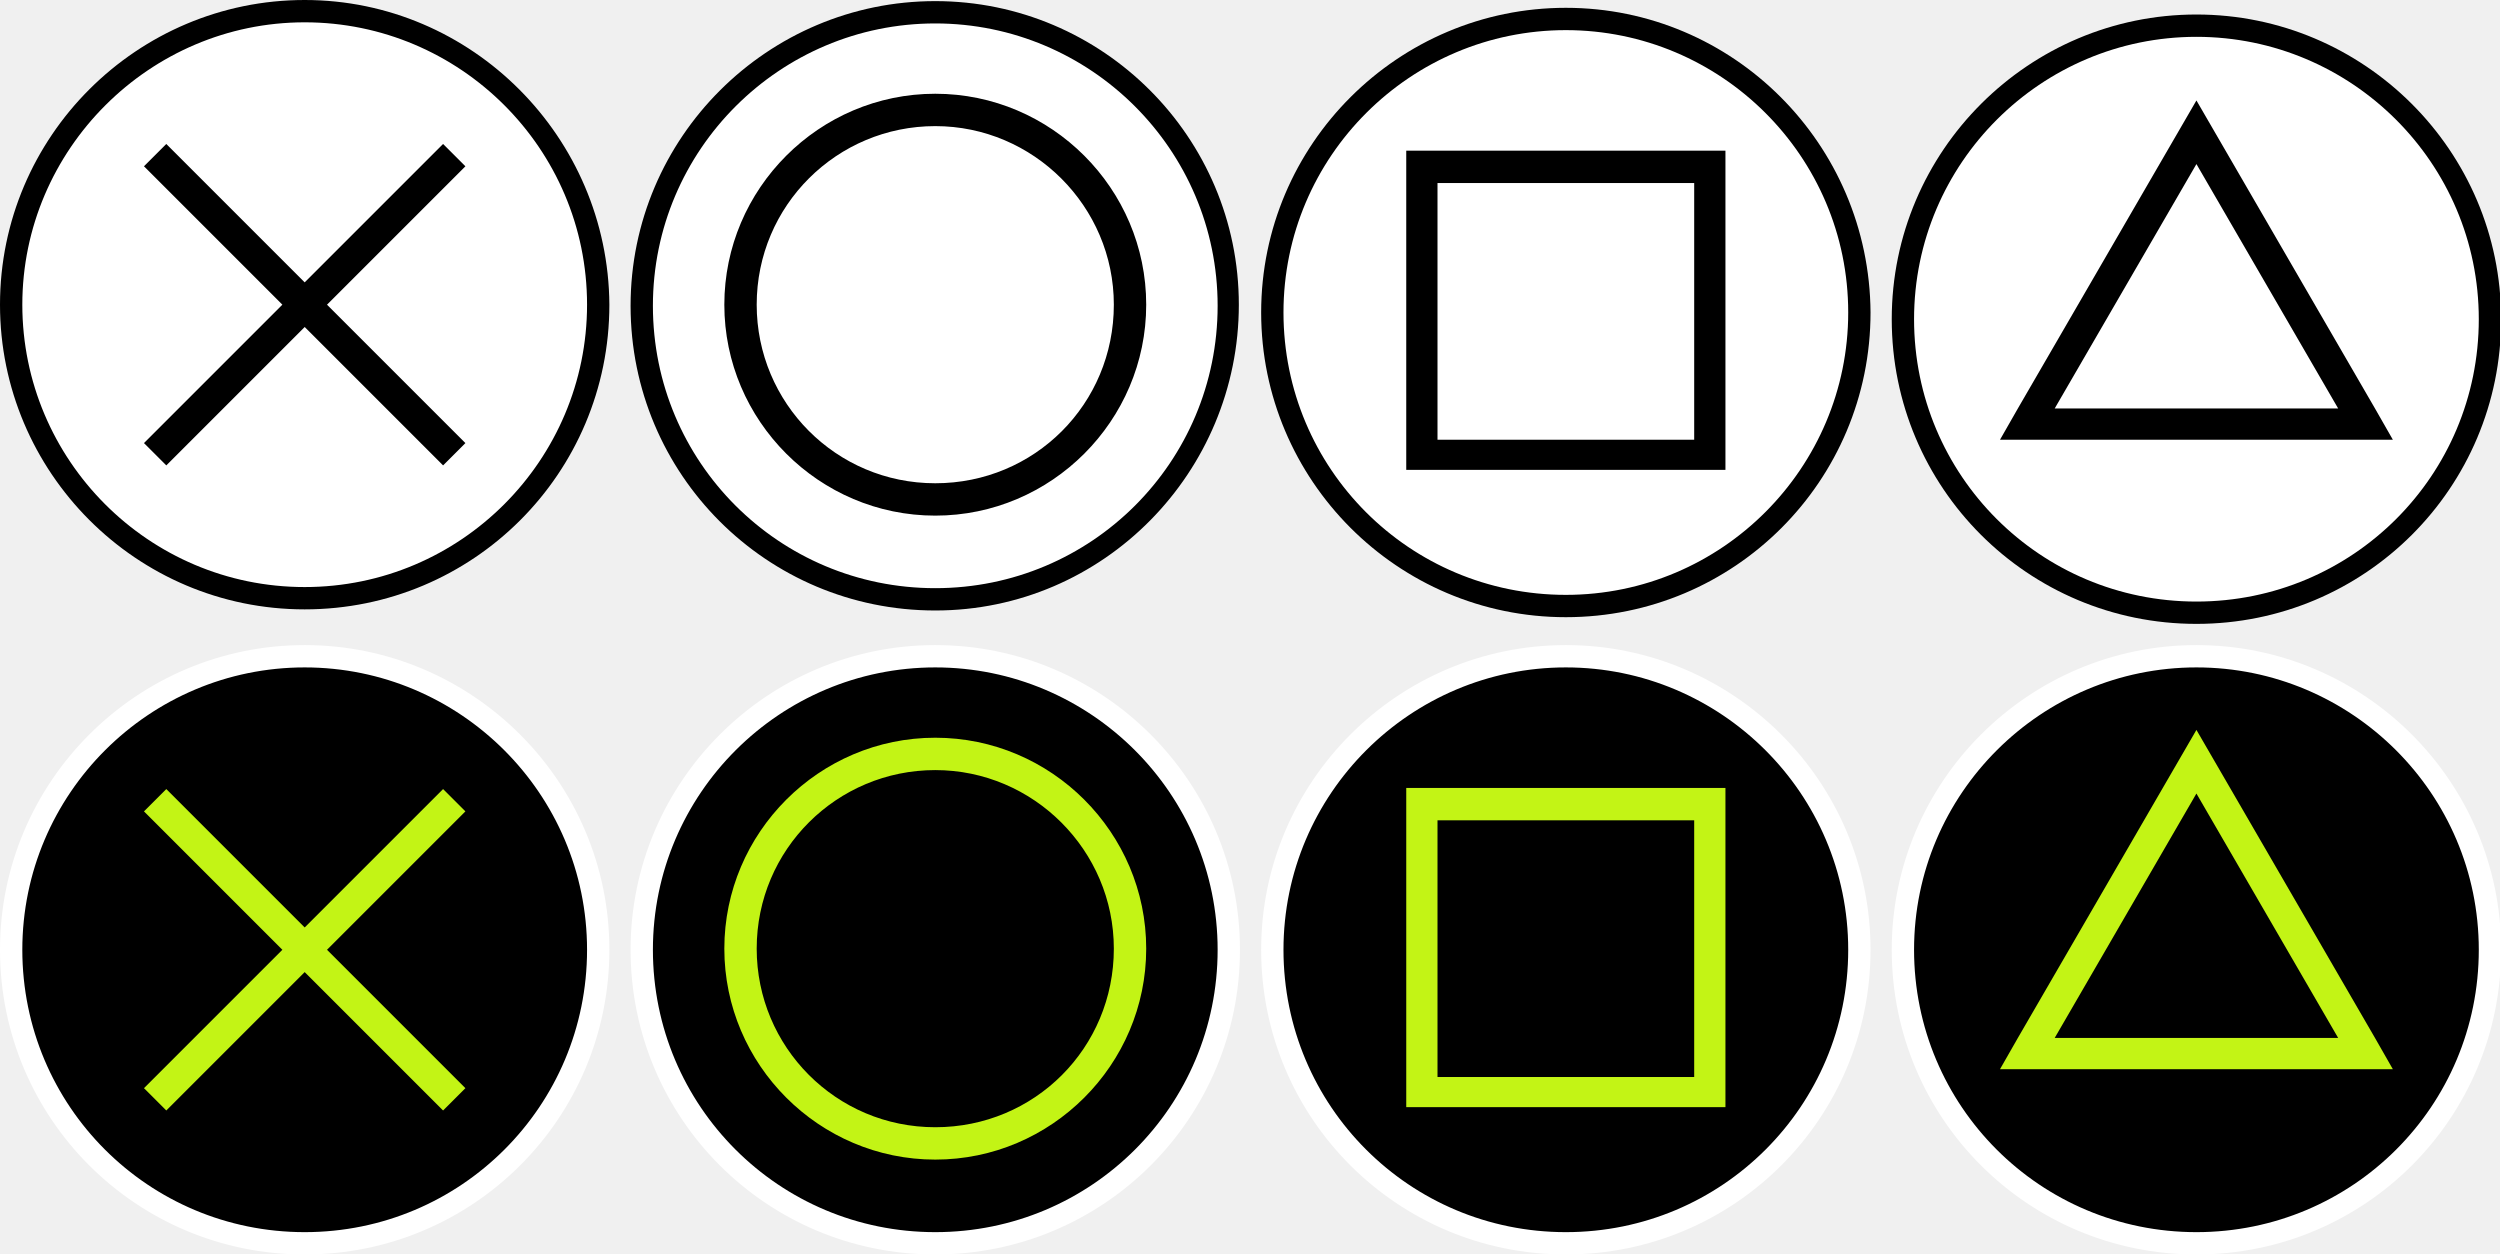
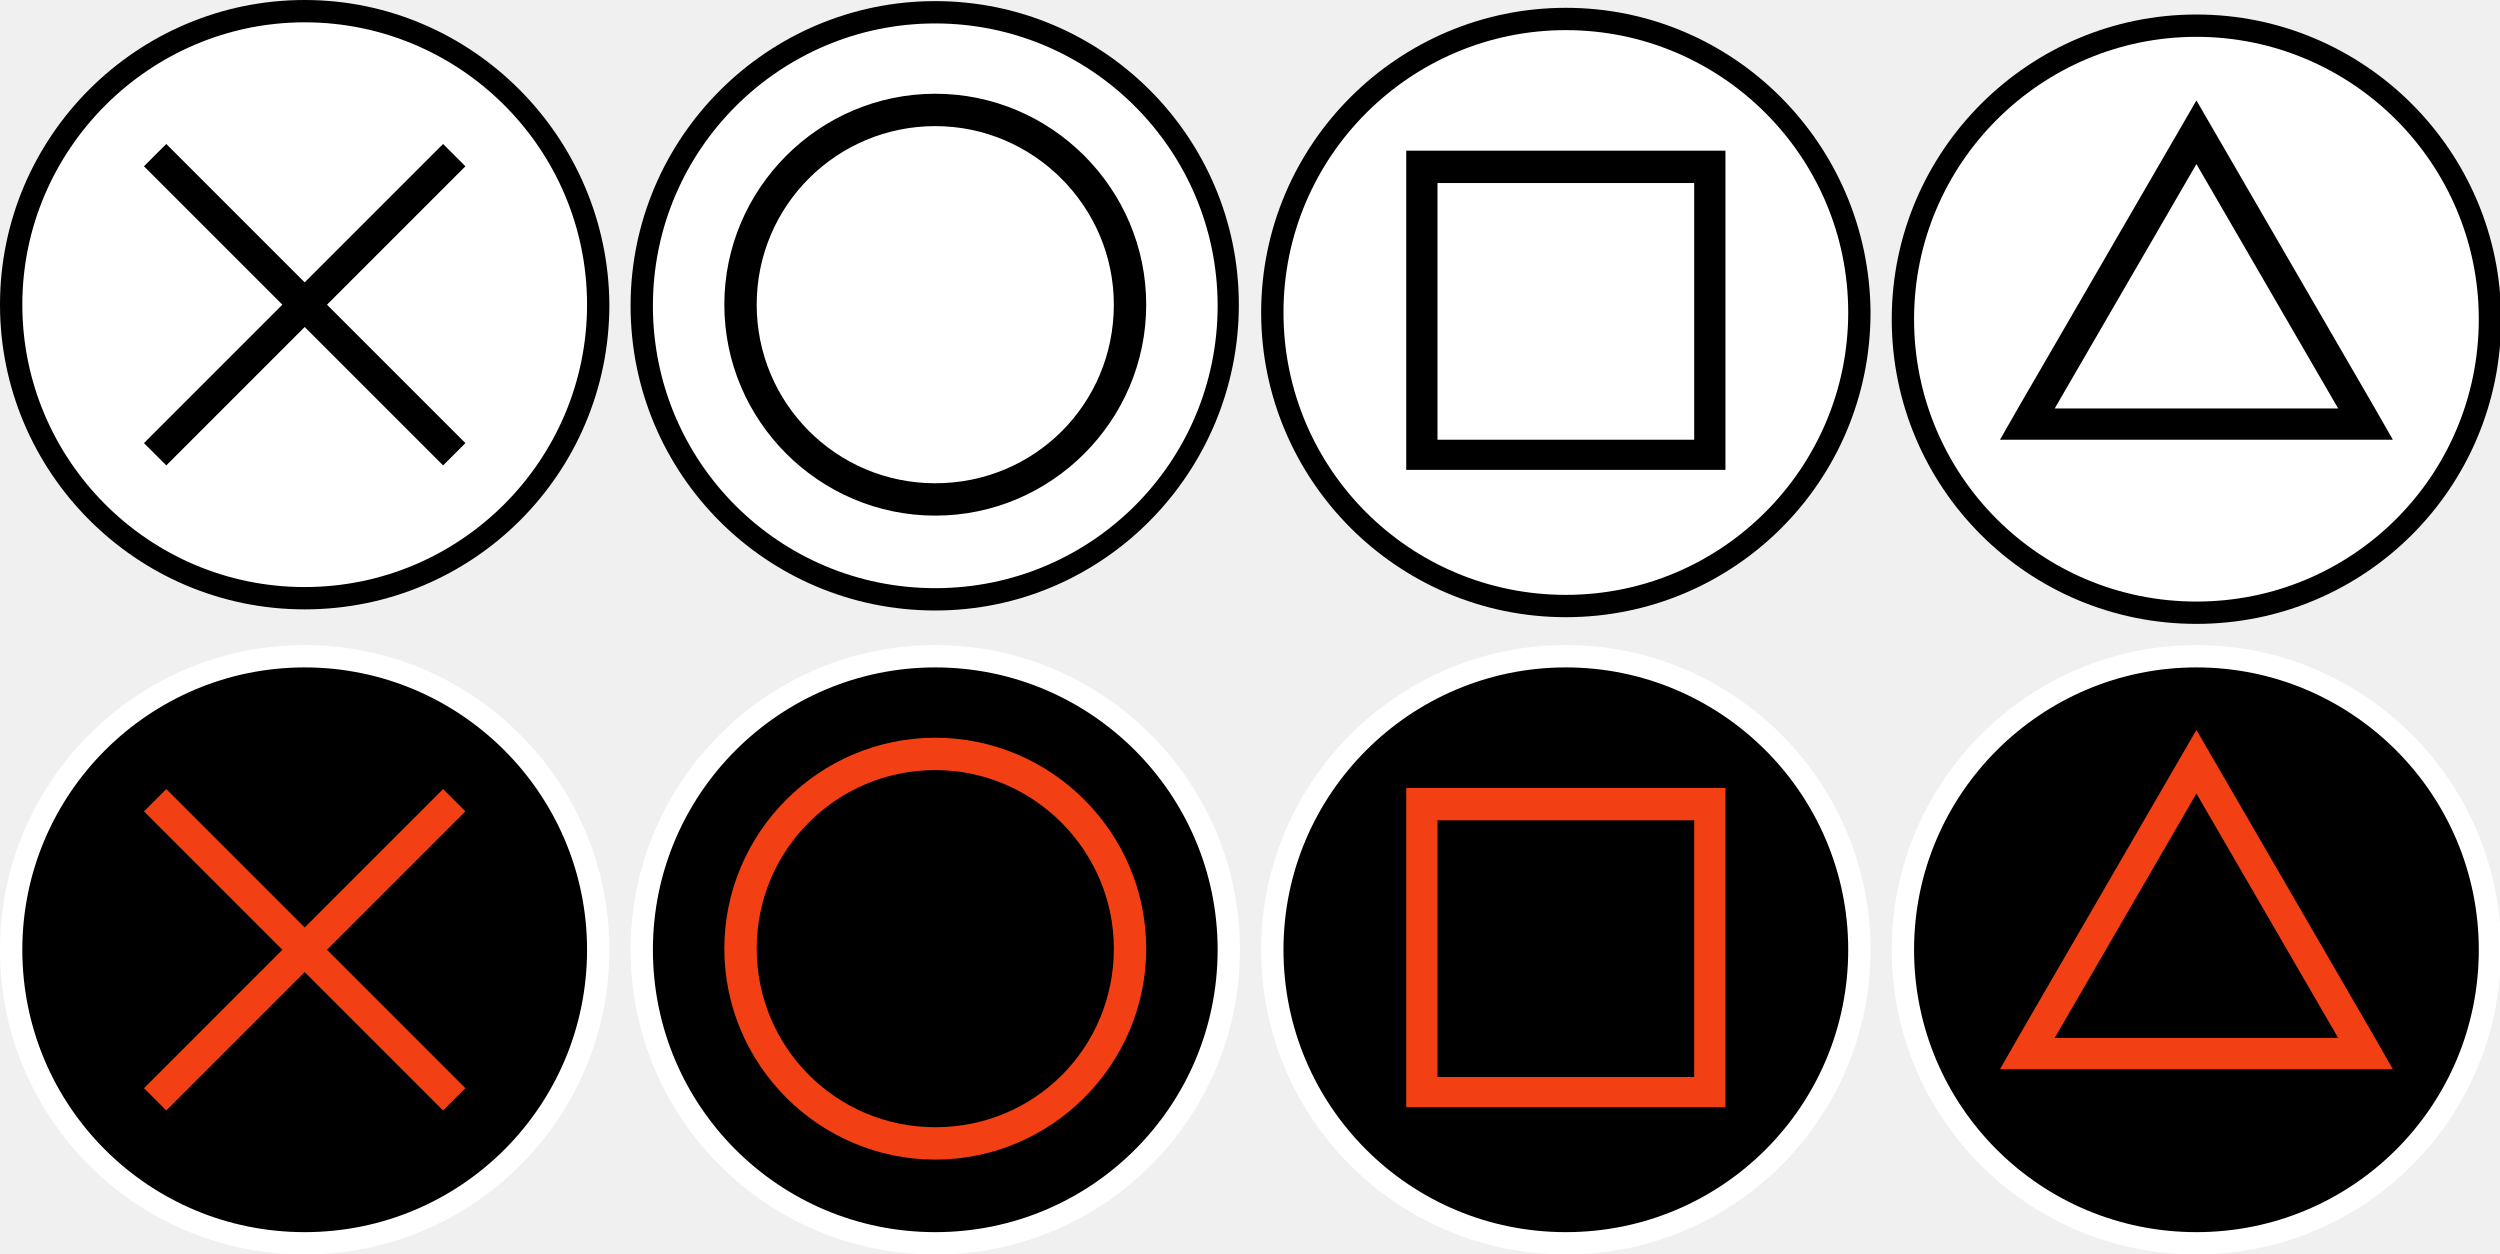
<svg xmlns="http://www.w3.org/2000/svg" version="1.1" id="Layer_1" x="0px" y="0px" width="224px" height="112.3px" viewBox="-847 484.7 224 112.3" style="enable-background:new -847 484.7 224 112.3;" xml:space="preserve">
  <defs id="defs4207" />
  <style type="text/css" id="style4116">
	.st0{fill:#2C2C2C;}
	.st1{fill:#222222;}
	.st2{fill:#7CB2E8;}
	.st3{fill:#FF6666;}
	.st4{fill:#FF69F8;}
	.st5{fill:#40E2A0;}
	.st6{fill:#D3D3D3;}
	.st7{fill:#DDDDDD;}
	.st8{fill:#834D17;}
	.st9{fill:#009999;}
	.st10{fill:#009607;}
	.st11{fill:#BF1D5F;}
</style>
  <g id="g4126">
    <g id="g4122">
      <path class="st0" d="M-819.7,538.3c-14.5,0-26.3-11.8-26.3-26.3s11.8-26.3,26.3-26.3s26.3,11.8,26.3,26.3    S-805.2,538.3-819.7,538.3z" id="path4118" style="fill:#ffffff;fill-opacity:1" />
      <path class="st1" d="M-819.7,486.7c13.9,0,25.3,11.3,25.3,25.3c0,13.9-11.3,25.3-25.3,25.3S-845,525.9-845,512    C-845,498.1-833.6,486.7-819.7,486.7 M-819.7,484.7c-15,0-27.3,12.2-27.3,27.3c0,15,12.2,27.3,27.3,27.3s27.3-12.2,27.3-27.3    C-792.5,497-804.7,484.7-819.7,484.7L-819.7,484.7z" id="path4120" style="fill:#000000;fill-opacity:1" />
    </g>
    <polygon class="st2" points="-805.3,499.6 -807.3,497.6 -819.7,510 -832.1,497.6 -834.1,499.6 -821.7,512 -834.1,524.4    -832.1,526.4 -819.7,514 -807.3,526.4 -805.3,524.4 -817.7,512  " id="polygon4124" style="fill:#000000;fill-opacity:1" />
  </g>
  <g id="g4136">
    <g id="g4132">
      <path class="st0" d="M-763.2,538.2c-14.5,0-26.3-11.8-26.3-26.3c0-14.5,11.8-26.3,26.3-26.3S-737,497.5-737,512    C-737,526.5-748.7,538.2-763.2,538.2z" id="path4128" style="fill:#ffffff;fill-opacity:1" />
      <path class="st1" d="M-763.2,486.8c13.9,0,25.3,11.3,25.3,25.3s-11.3,25.3-25.3,25.3s-25.3-11.3-25.3-25.3    S-777.1,486.8-763.2,486.8 M-763.2,484.8c-15,0-27.3,12.2-27.3,27.3s12.2,27.3,27.3,27.3S-736,527-736,512    S-748.2,484.8-763.2,484.8L-763.2,484.8z" id="path4130" style="fill:#000000;fill-opacity:1" />
    </g>
    <path class="st3" d="M-763.2,493.1c-10.4,0-18.9,8.5-18.9,18.9c0,10.4,8.5,18.9,18.9,18.9s18.9-8.5,18.9-18.9   C-744.3,501.6-752.8,493.1-763.2,493.1z M-763.2,528c-8.9,0-16-7.2-16-16c0-8.9,7.2-16,16-16s16,7.2,16,16   C-747.2,520.9-754.3,528-763.2,528z" id="path4134" style="fill:#000000;fill-opacity:1" />
  </g>
  <g id="g4146">
    <g id="g4142">
      <path class="st0" d="M-706.7,538.8c-14.5,0-26.3-11.8-26.3-26.3s11.8-26.3,26.3-26.3s26.3,11.8,26.3,26.3    S-692.2,538.8-706.7,538.8z" id="path4138" style="fill:#ffffff;fill-opacity:1" />
      <path class="st1" d="M-706.7,487.4c13.9,0,25.3,11.3,25.3,25.3c0,13.9-11.3,25.3-25.3,25.3s-25.3-11.3-25.3-25.3    C-732,498.7-720.6,487.4-706.7,487.4 M-706.7,485.4c-15,0-27.3,12.2-27.3,27.3c0,15,12.2,27.3,27.3,27.3s27.3-12.2,27.3-27.3    C-679.5,497.6-691.7,485.4-706.7,485.4L-706.7,485.4z" id="path4140" style="fill:#000000;fill-opacity:1" />
    </g>
    <path class="st4" d="M-695.2,498.2h-23h-2.8v2.8v23v2.8h2.8h23h2.8v-2.8v-23v-2.8H-695.2z M-695.2,524.1h-23v-23h23V524.1z" id="path4144" style="fill:#000000;fill-opacity:1" />
  </g>
  <g id="g4158">
    <g id="g4156">
      <g id="g4152">
        <path class="st0" d="M-650.2,539.5c-14.5,0-26.3-11.8-26.3-26.3s11.8-26.3,26.3-26.3s26.3,11.8,26.3,26.3     S-635.7,539.5-650.2,539.5z" id="path4148" style="fill:#ffffff;fill-opacity:1" />
        <path class="st1" d="M-650.2,488c13.9,0,25.3,11.3,25.3,25.3s-11.3,25.3-25.3,25.3s-25.3-11.3-25.3-25.3S-664.1,488-650.2,488      M-650.2,486c-15,0-27.3,12.2-27.3,27.3s12.2,27.3,27.3,27.3s27.3-12.2,27.3-27.3S-635.2,486-650.2,486L-650.2,486z" id="path4150" style="fill:#000000;fill-opacity:1" />
      </g>
      <path class="st5" d="M-634.2,521.3l-16-27.6l-16,27.6l-1.6,2.8l3.3,0l14.3,0l14.3,0l3.3,0L-634.2,521.3z M-650.2,521.3l-12.7,0    l12.7-21.9l12.7,21.9L-650.2,521.3z" id="path4154" style="fill:#000000;fill-opacity:1" />
    </g>
  </g>
  <g id="g4168">
    <g id="g4164">
      <path class="st6" d="M-819.7,596.1c-14.5,0-26.3-11.8-26.3-26.3s11.8-26.3,26.3-26.3s26.3,11.8,26.3,26.3    S-805.2,596.1-819.7,596.1z" id="path4160" style="fill:#000000;fill-opacity:1" />
      <path class="st7" d="M-819.7,544.5c13.9,0,25.3,11.3,25.3,25.3s-11.3,25.3-25.3,25.3s-25.3-11.3-25.3-25.3    S-833.6,544.5-819.7,544.5 M-819.7,542.5c-15,0-27.3,12.2-27.3,27.3s12.2,27.3,27.3,27.3s27.3-12.2,27.3-27.3    S-804.7,542.5-819.7,542.5L-819.7,542.5z" id="path4162" style="fill:#ffffff;fill-opacity:1" />
    </g>
-     <polygon class="st8" points="-805.3,557.4 -807.3,555.4 -819.7,567.8 -832.1,555.4 -834.1,557.4 -821.7,569.8 -834.1,582.2    -832.1,584.2 -819.7,571.8 -807.3,584.2 -805.3,582.2 -817.7,569.8  " id="polygon4166" style="fill:#c3f415;fill-opacity:1" />
+     <polygon class="st8" points="-805.3,557.4 -807.3,555.4 -819.7,567.8 -832.1,555.4 -834.1,557.4 -821.7,569.8 -834.1,582.2    -832.1,584.2 -819.7,571.8 -807.3,584.2 -805.3,582.2 -817.7,569.8  " id="polygon4166" style="fill:#f24014;fill-opacity:1" />
  </g>
  <g id="g4178">
    <g id="g4174">
      <path class="st6" d="M-763.2,595.9c-14.5,0-26.3-11.8-26.3-26.3s11.8-26.3,26.3-26.3s26.3,11.8,26.3,26.3    S-748.7,595.9-763.2,595.9z" id="path4170" style="fill:#000000;fill-opacity:1" />
      <path class="st7" d="M-763.2,544.5c13.9,0,25.3,11.3,25.3,25.3s-11.3,25.3-25.3,25.3s-25.3-11.3-25.3-25.3    S-777.1,544.5-763.2,544.5 M-763.2,542.5c-15,0-27.3,12.2-27.3,27.3s12.2,27.3,27.3,27.3s27.3-12.2,27.3-27.3    S-748.2,542.5-763.2,542.5L-763.2,542.5z" id="path4172" style="fill:#ffffff;fill-opacity:1" />
    </g>
-     <path class="st9" d="M-763.2,550.8c-10.4,0-18.9,8.5-18.9,18.9c0,10.4,8.5,18.9,18.9,18.9s18.9-8.5,18.9-18.9   C-744.3,559.3-752.8,550.8-763.2,550.8z M-763.2,585.7c-8.9,0-16-7.2-16-16c0-8.9,7.2-16,16-16s16,7.2,16,16   C-747.2,578.6-754.3,585.7-763.2,585.7z" id="path4176" style="fill:#c3f415;fill-opacity:1" />
+     <path class="st9" d="M-763.2,550.8c-10.4,0-18.9,8.5-18.9,18.9c0,10.4,8.5,18.9,18.9,18.9s18.9-8.5,18.9-18.9   C-744.3,559.3-752.8,550.8-763.2,550.8z M-763.2,585.7c-8.9,0-16-7.2-16-16c0-8.9,7.2-16,16-16s16,7.2,16,16   C-747.2,578.6-754.3,585.7-763.2,585.7z" id="path4176" style="fill:#f24014;fill-opacity:1" />
  </g>
  <g id="g4188">
    <g id="g4184">
      <path class="st6" d="M-706.7,595.9c-14.5,0-26.3-11.8-26.3-26.3s11.8-26.3,26.3-26.3s26.3,11.8,26.3,26.3    S-692.2,595.9-706.7,595.9z" id="path4180" style="fill:#000000;fill-opacity:1" />
      <path class="st7" d="M-706.7,544.5c13.9,0,25.3,11.3,25.3,25.3s-11.3,25.3-25.3,25.3s-25.3-11.3-25.3-25.3    S-720.6,544.5-706.7,544.5 M-706.7,542.5c-15,0-27.3,12.2-27.3,27.3s12.2,27.3,27.3,27.3s27.3-12.2,27.3-27.3    S-691.7,542.5-706.7,542.5L-706.7,542.5z" id="path4182" style="fill:#ffffff;fill-opacity:1" />
    </g>
-     <path class="st10" d="M-695.2,555.3h-23h-2.8v2.8v23v2.8h2.8h23h2.8v-2.8v-23v-2.8H-695.2z M-695.2,581.2h-23v-23h23V581.2z" id="path4186" style="fill:#c3f415;fill-opacity:1" />
+     <path class="st10" d="M-695.2,555.3h-23h-2.8v2.8v23v2.8h2.8h23h2.8v-2.8v-23v-2.8H-695.2z M-695.2,581.2h-23v-23h23V581.2z" id="path4186" style="fill:#f24014;fill-opacity:1" />
  </g>
  <g id="g4202">
    <g id="g4200">
      <g id="g4198">
        <g id="g4194">
          <path class="st6" d="M-650.2,596c-14.5,0-26.3-11.8-26.3-26.3s11.8-26.3,26.3-26.3s26.3,11.8,26.3,26.3S-635.7,596-650.2,596z" id="path4190" style="fill:#000000;fill-opacity:1" />
          <path class="st7" d="M-650.2,544.5c13.9,0,25.3,11.3,25.3,25.3s-11.3,25.3-25.3,25.3s-25.3-11.3-25.3-25.3      S-664.1,544.5-650.2,544.5 M-650.2,542.5c-15,0-27.3,12.2-27.3,27.3s12.2,27.3,27.3,27.3s27.3-12.2,27.3-27.3      S-635.2,542.5-650.2,542.5L-650.2,542.5z" id="path4192" style="fill:#ffffff;fill-opacity:1" />
        </g>
-         <path class="st11" d="M-634.2,577.7l-16-27.6l-16,27.6l-1.6,2.8l3.3,0l14.3,0l14.3,0l3.3,0L-634.2,577.7z M-650.2,577.7l-12.7,0     l12.7-21.9l12.7,21.9L-650.2,577.7z" id="path4196" style="fill:#c3f415;fill-opacity:1" />
+         <path class="st11" d="M-634.2,577.7l-16-27.6l-16,27.6l-1.6,2.8l3.3,0l14.3,0l14.3,0l3.3,0L-634.2,577.7z M-650.2,577.7l-12.7,0     l12.7-21.9l12.7,21.9L-650.2,577.7z" id="path4196" style="fill:#f24014;fill-opacity:1" />
      </g>
    </g>
  </g>
</svg>
